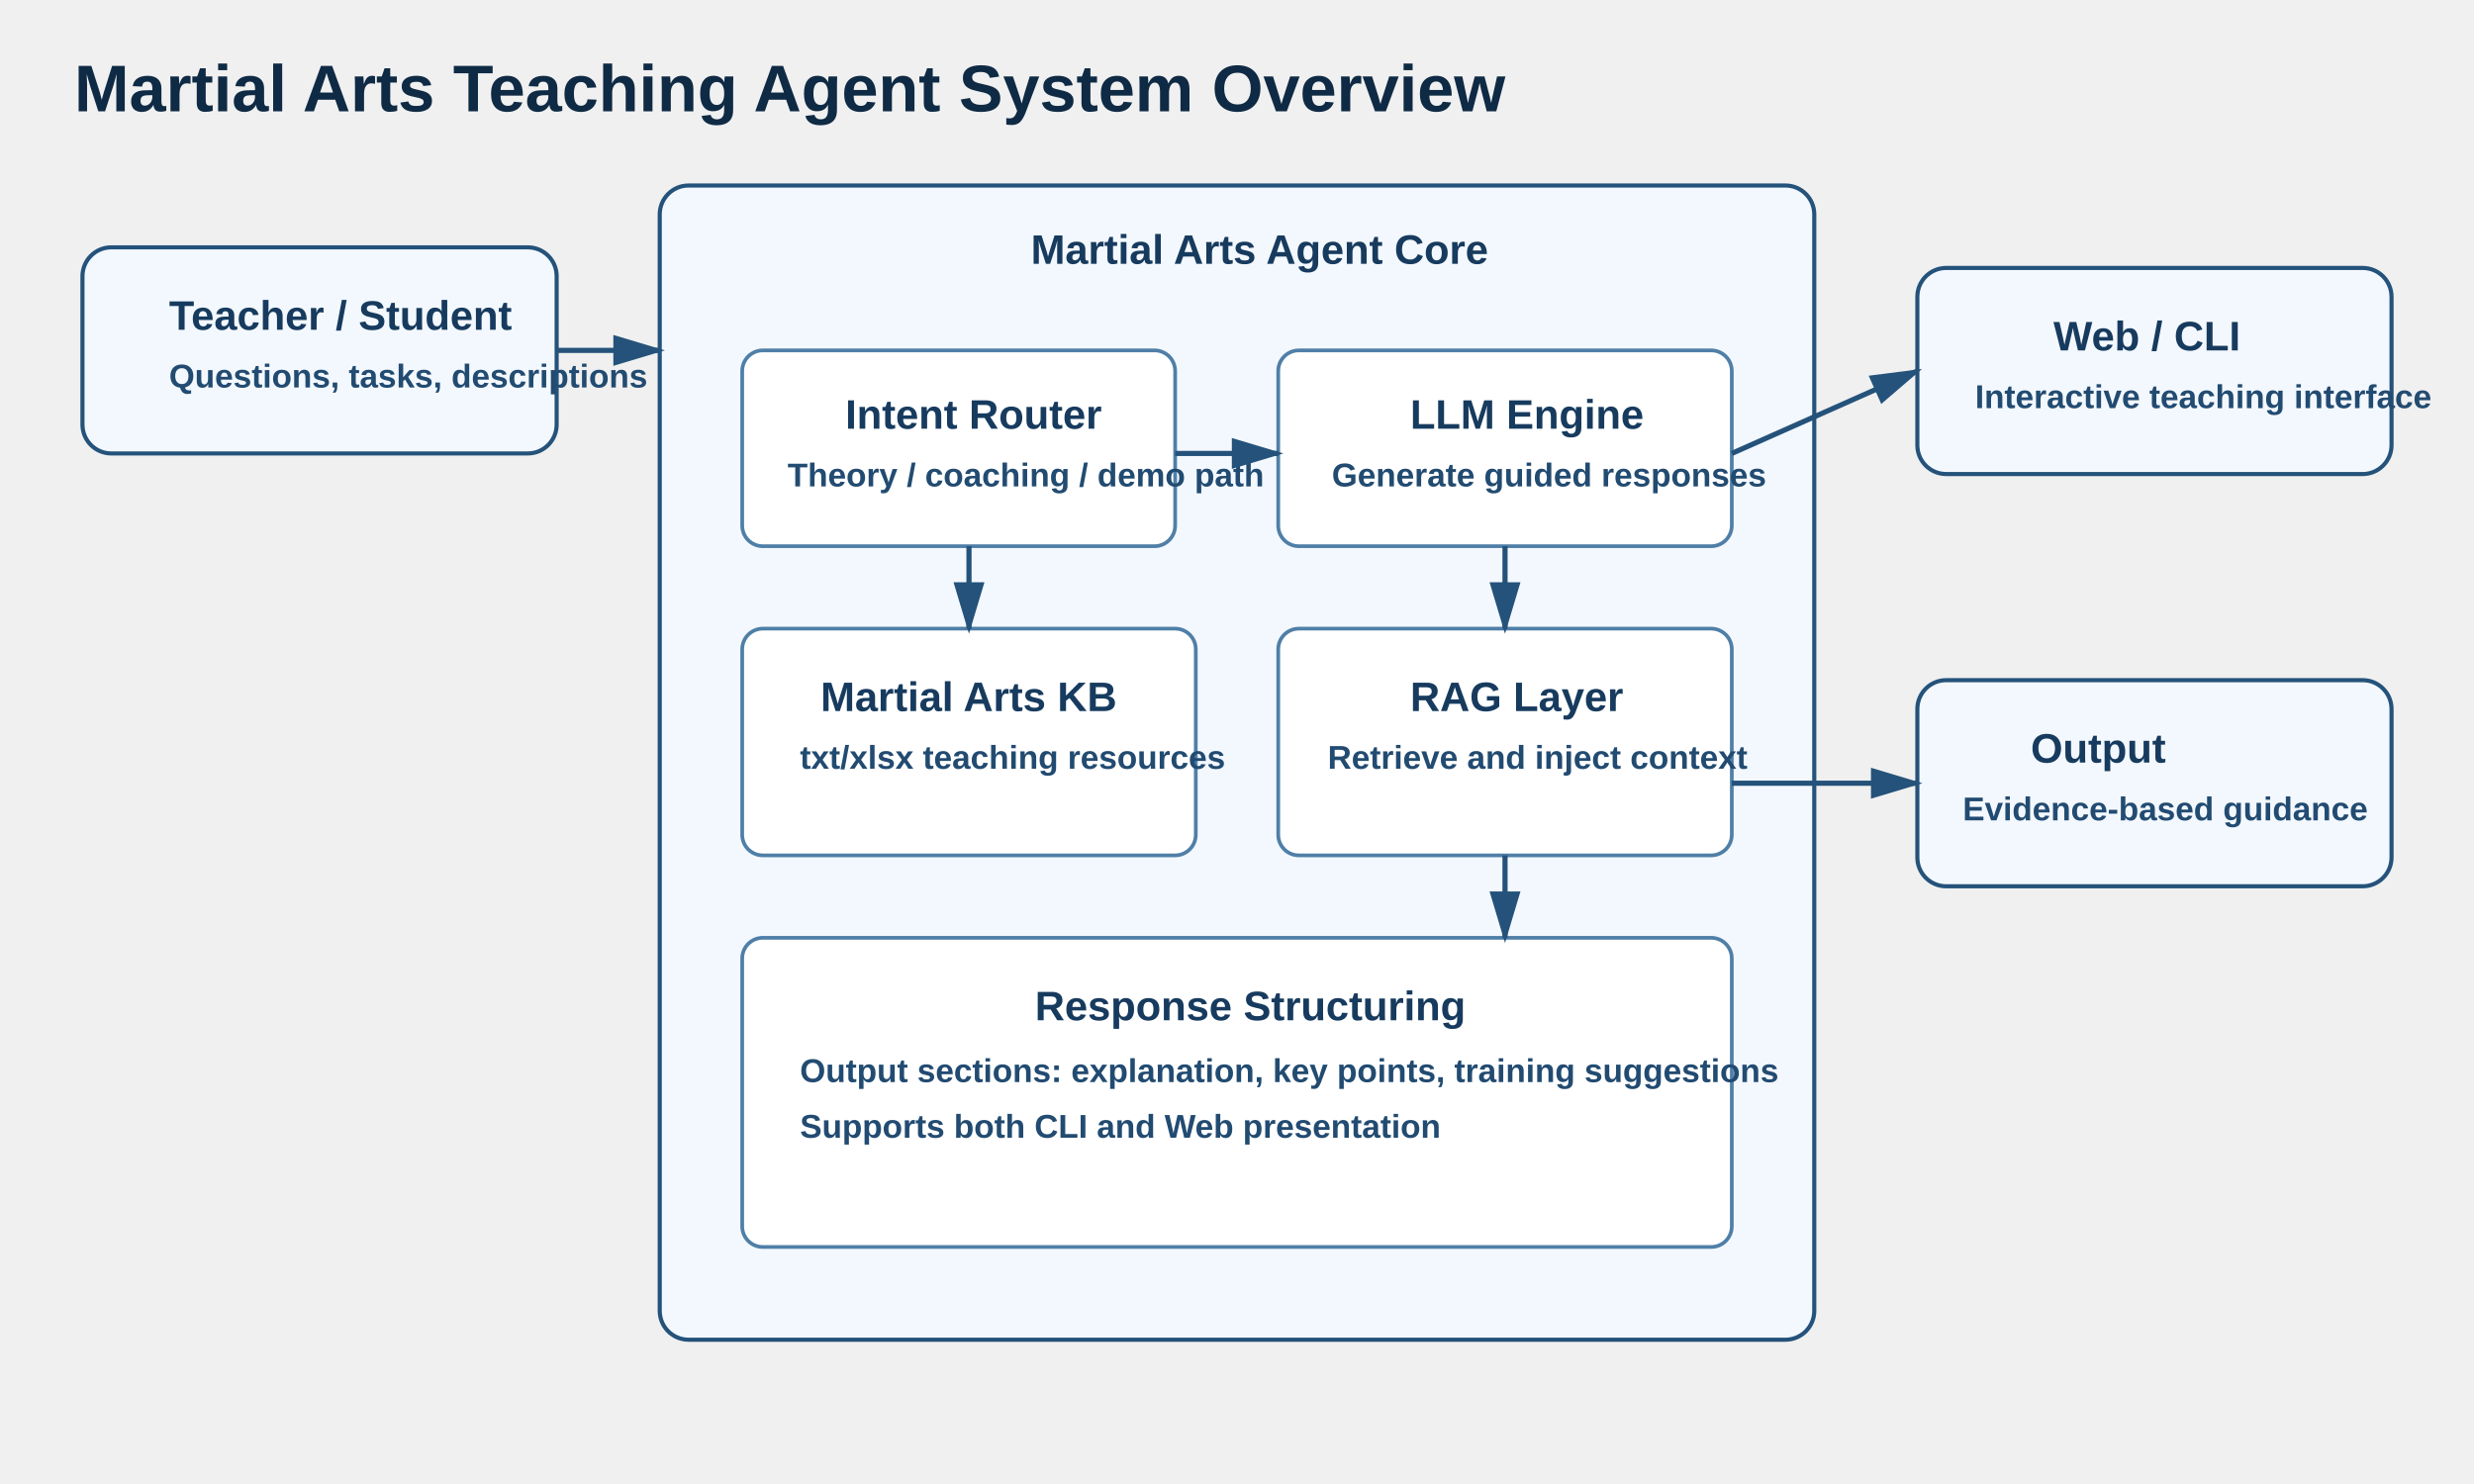
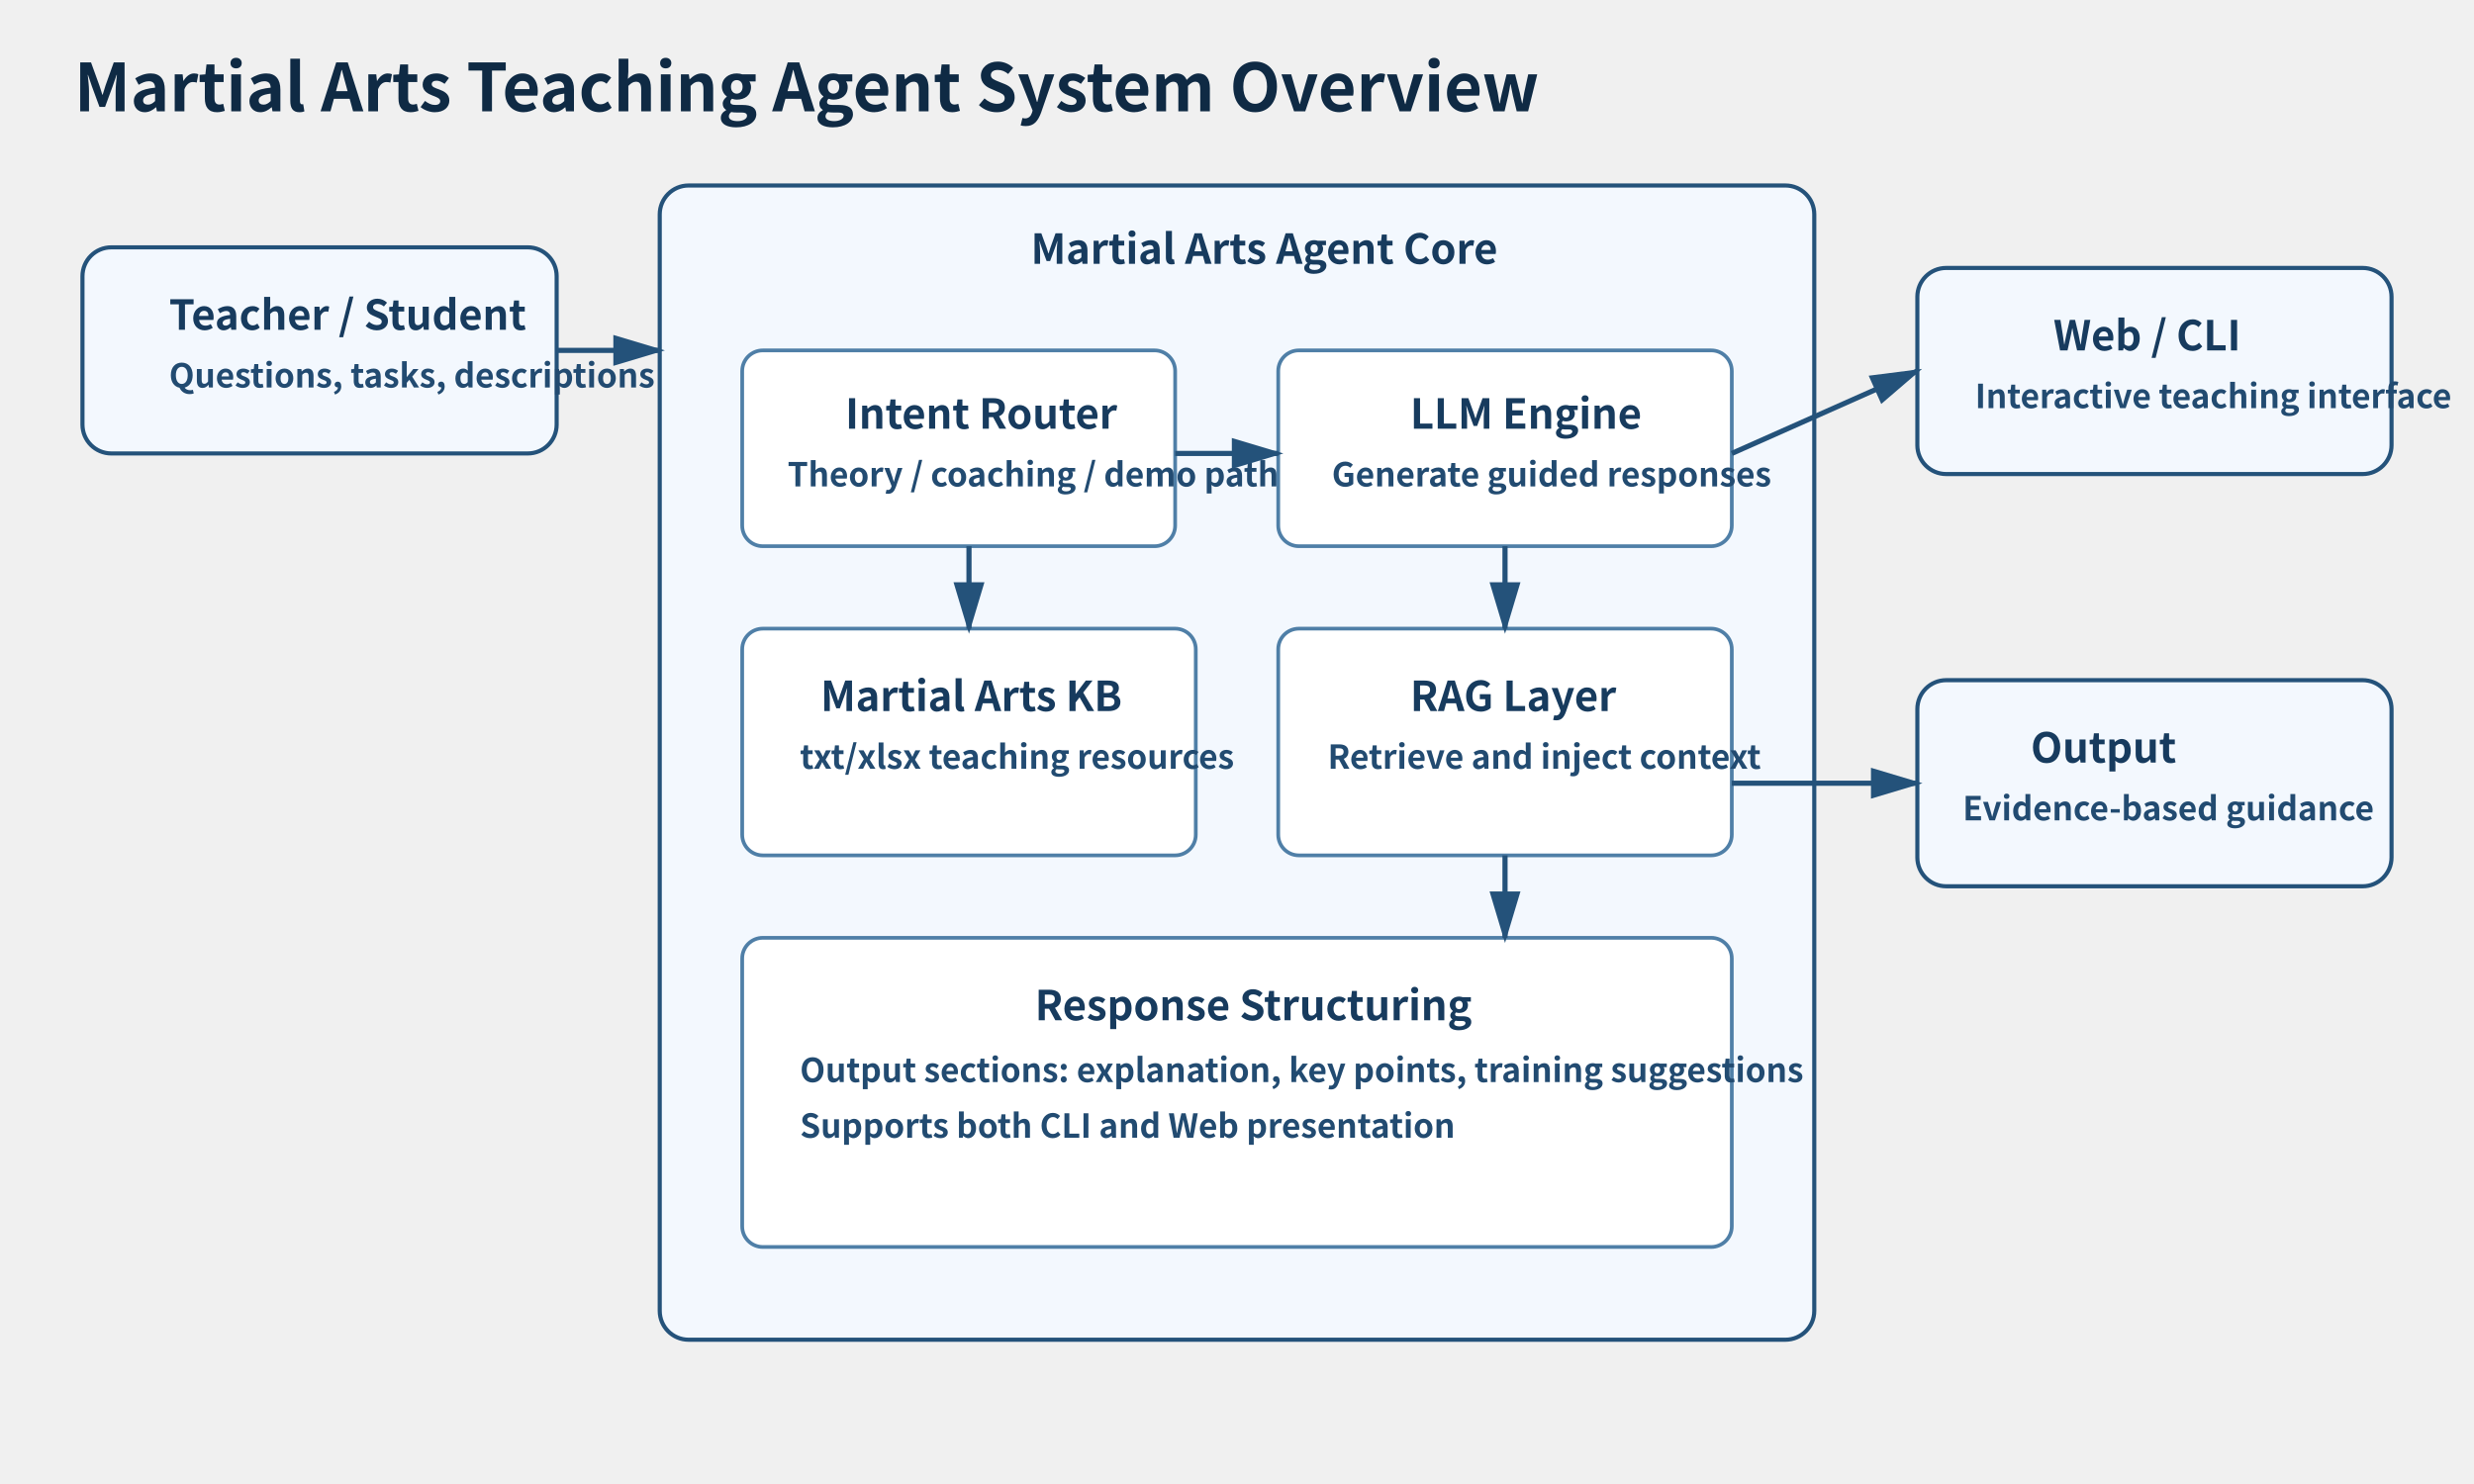
<svg xmlns="http://www.w3.org/2000/svg" width="1200" height="720" viewBox="0 0 1200 720">
  <defs>
    <style>
-       .t { font: 700 32px Arial, sans-serif; fill: #0f2a44; }
-       .h { font: 700 20px Arial, sans-serif; fill: #173b5e; }
-       .m { font: 600 16px Arial, sans-serif; fill: #224b71; }
+       .t { font: 700 32px "Noto Sans CJK SC", "WenQuanYi Zen Hei", "Droid Sans Fallback", sans-serif; fill: #0f2a44; }
+       .h { font: 700 20px "Noto Sans CJK SC", "WenQuanYi Zen Hei", "Droid Sans Fallback", sans-serif; fill: #173b5e; }
+       .m { font: 600 16px "Noto Sans CJK SC", "WenQuanYi Zen Hei", "Droid Sans Fallback", sans-serif; fill: #224b71; }
      .b { fill: #f3f8fe; stroke: #24527a; stroke-width: 2; rx: 14; ry: 14; }
      .s { fill: #ffffff; stroke: #4f7fa7; stroke-width: 1.8; rx: 10; ry: 10; }
      .a { stroke: #24527a; stroke-width: 2.5; marker-end: url(#m1); fill: none; }
    </style>
    <marker id="m1" markerWidth="10" markerHeight="10" refX="9" refY="3" orient="auto">
      <path d="M0,0 L10,3 L0,6 z" fill="#24527a" />
    </marker>
  </defs>
  <text x="36" y="54" class="t">Martial Arts Teaching Agent System Overview</text>
  <rect x="40" y="120" width="230" height="100" class="b" />
  <text x="82" y="160" class="h">Teacher / Student</text>
  <text x="82" y="188" class="m">Questions, tasks, descriptions</text>
  <rect x="320" y="90" width="560" height="560" class="b" />
  <text x="500" y="128" class="h">Martial Arts Agent Core</text>
  <rect x="360" y="170" width="210" height="95" class="s" />
  <text x="410" y="208" class="h">Intent Router</text>
  <text x="382" y="236" class="m">Theory / coaching / demo path</text>
  <rect x="620" y="170" width="220" height="95" class="s" />
  <text x="684" y="208" class="h">LLM Engine</text>
  <text x="646" y="236" class="m">Generate guided responses</text>
  <rect x="360" y="305" width="220" height="110" class="s" />
  <text x="398" y="345" class="h">Martial Arts KB</text>
  <text x="388" y="373" class="m">txt/xlsx teaching resources</text>
  <rect x="620" y="305" width="220" height="110" class="s" />
  <text x="684" y="345" class="h">RAG Layer</text>
  <text x="644" y="373" class="m">Retrieve and inject context</text>
  <rect x="360" y="455" width="480" height="150" class="s" />
  <text x="502" y="495" class="h">Response Structuring</text>
  <text x="388" y="525" class="m">Output sections: explanation, key points, training suggestions</text>
  <text x="388" y="552" class="m">Supports both CLI and Web presentation</text>
  <rect x="930" y="130" width="230" height="100" class="b" />
  <text x="996" y="170" class="h">Web / CLI</text>
  <text x="958" y="198" class="m">Interactive teaching interface</text>
  <rect x="930" y="330" width="230" height="100" class="b" />
  <text x="985" y="370" class="h">Output</text>
  <text x="952" y="398" class="m">Evidence-based guidance</text>
  <line x1="270" y1="170" x2="320" y2="170" class="a" />
  <line x1="570" y1="220" x2="620" y2="220" class="a" />
  <line x1="470" y1="265" x2="470" y2="305" class="a" />
  <line x1="730" y1="265" x2="730" y2="305" class="a" />
  <line x1="730" y1="415" x2="730" y2="455" class="a" />
  <line x1="840" y1="220" x2="930" y2="180" class="a" />
  <line x1="840" y1="380" x2="930" y2="380" class="a" />
</svg>
